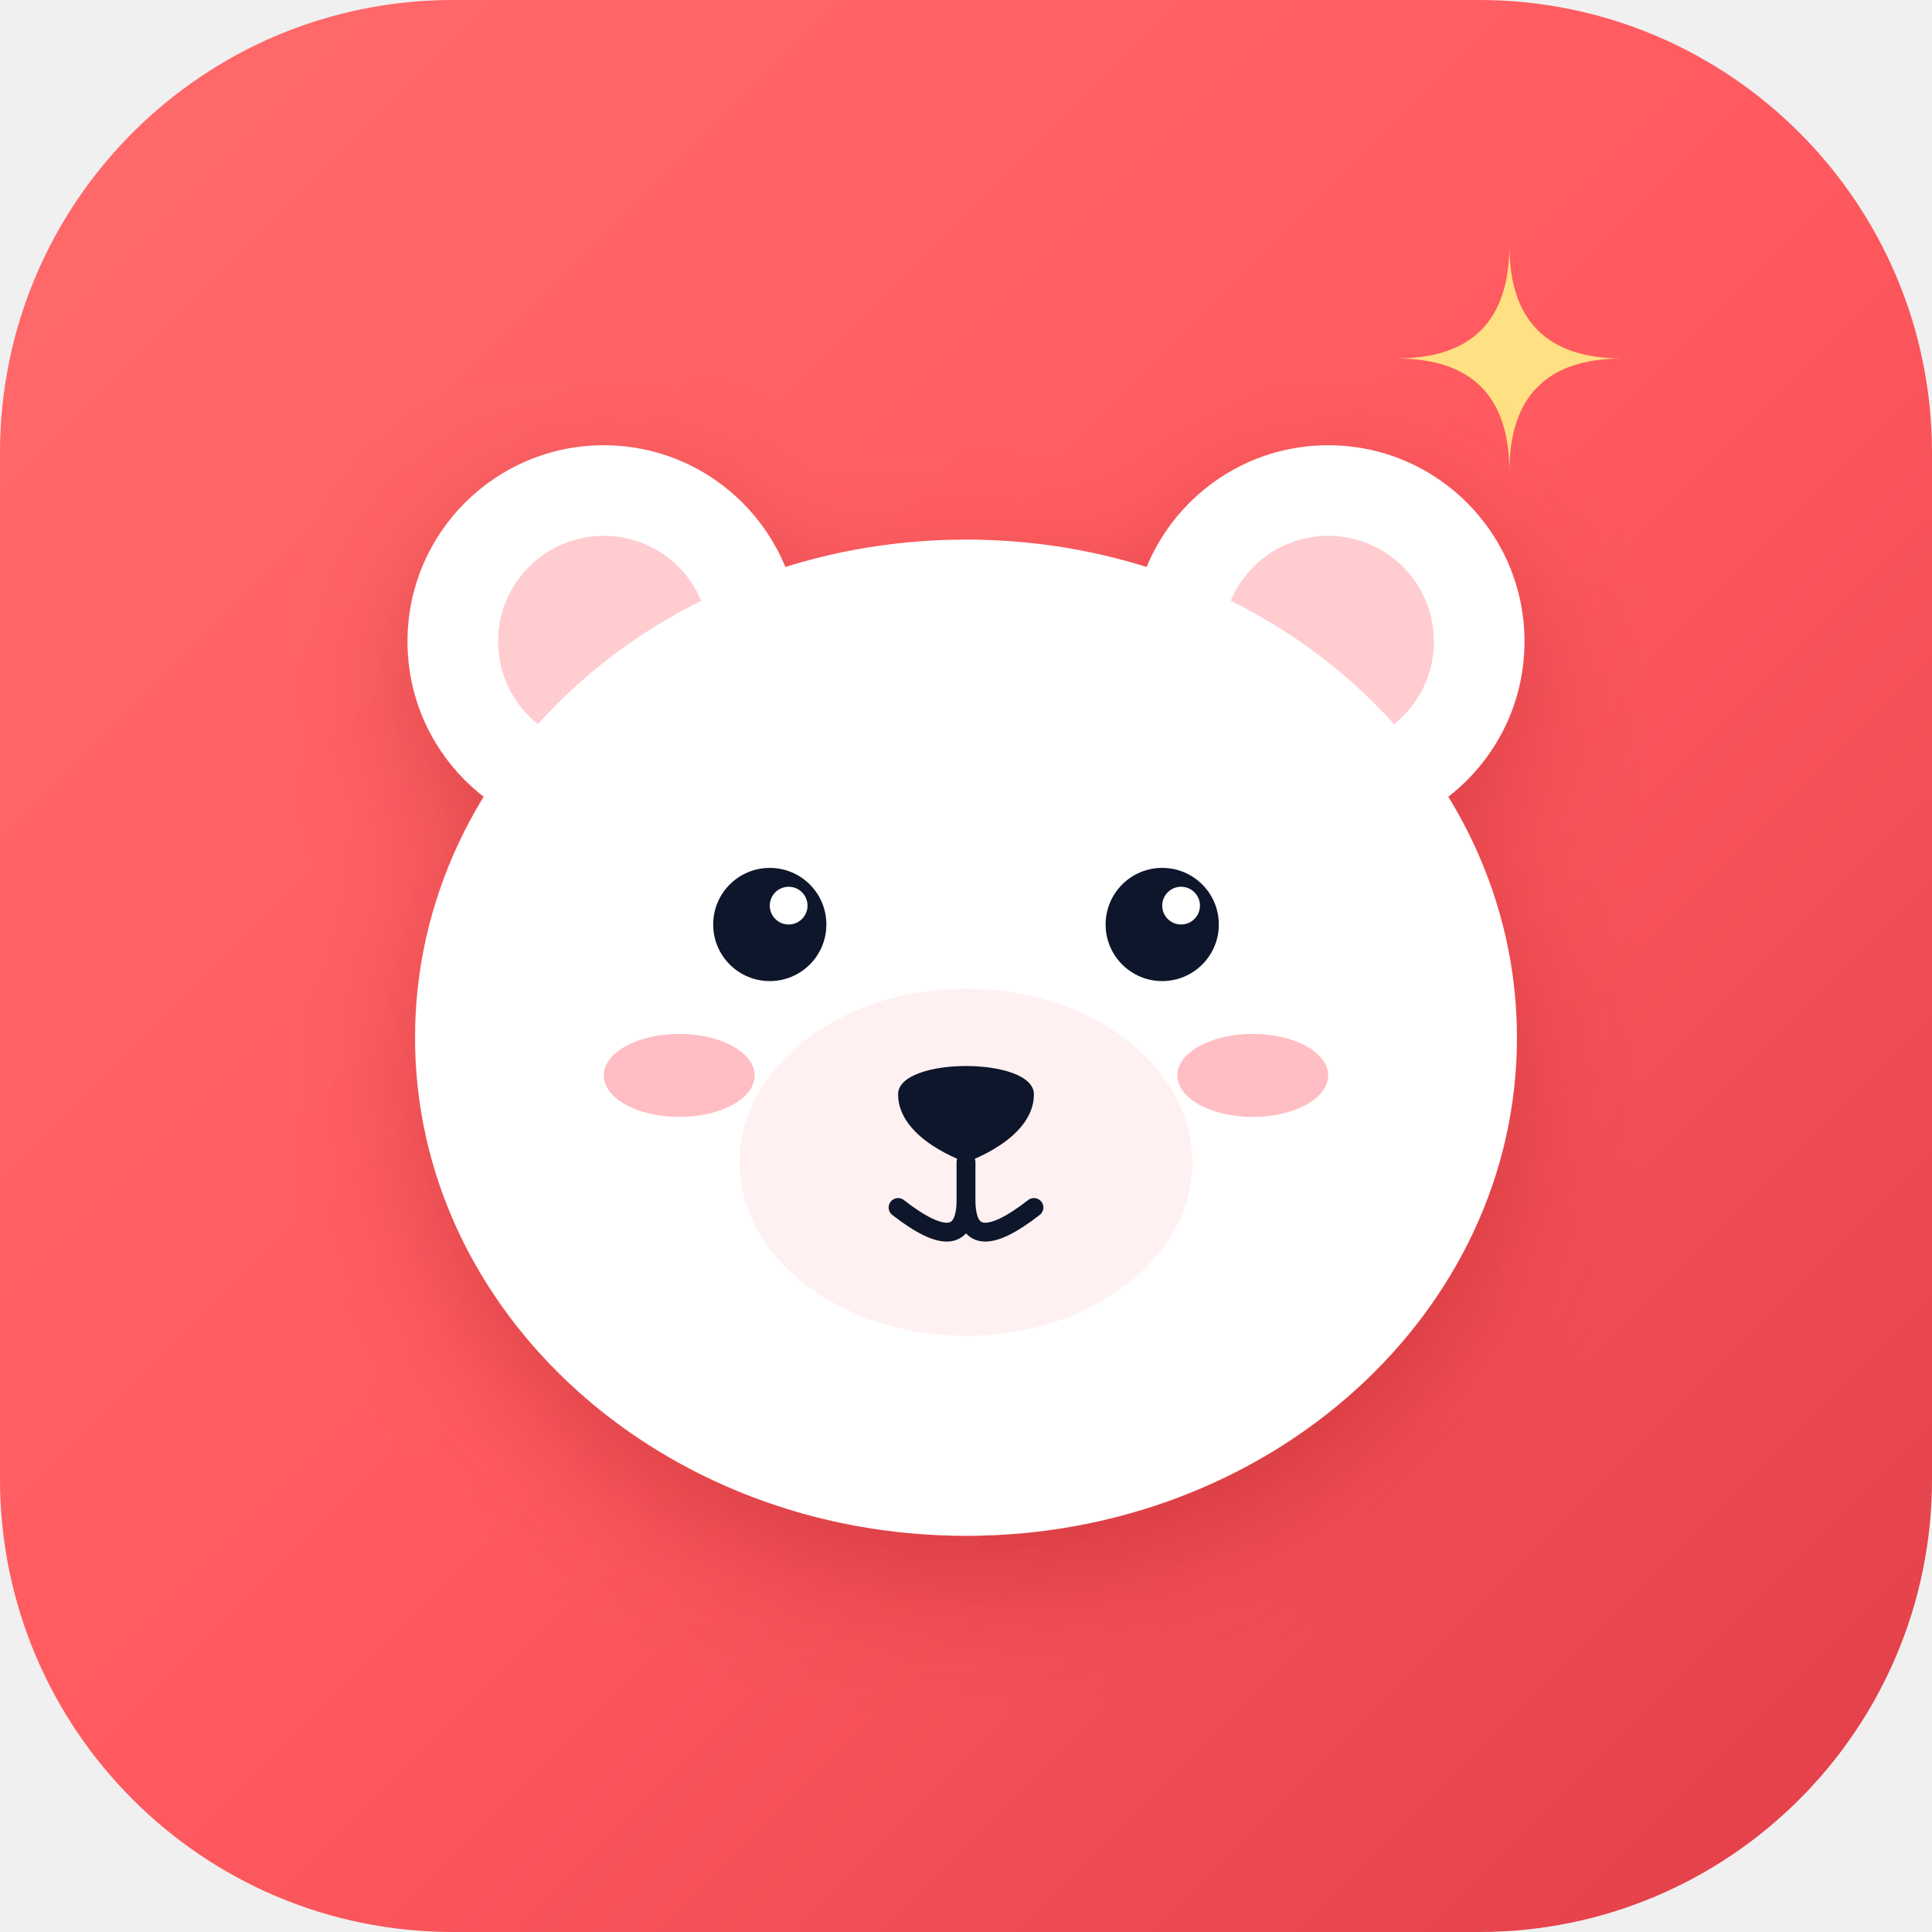
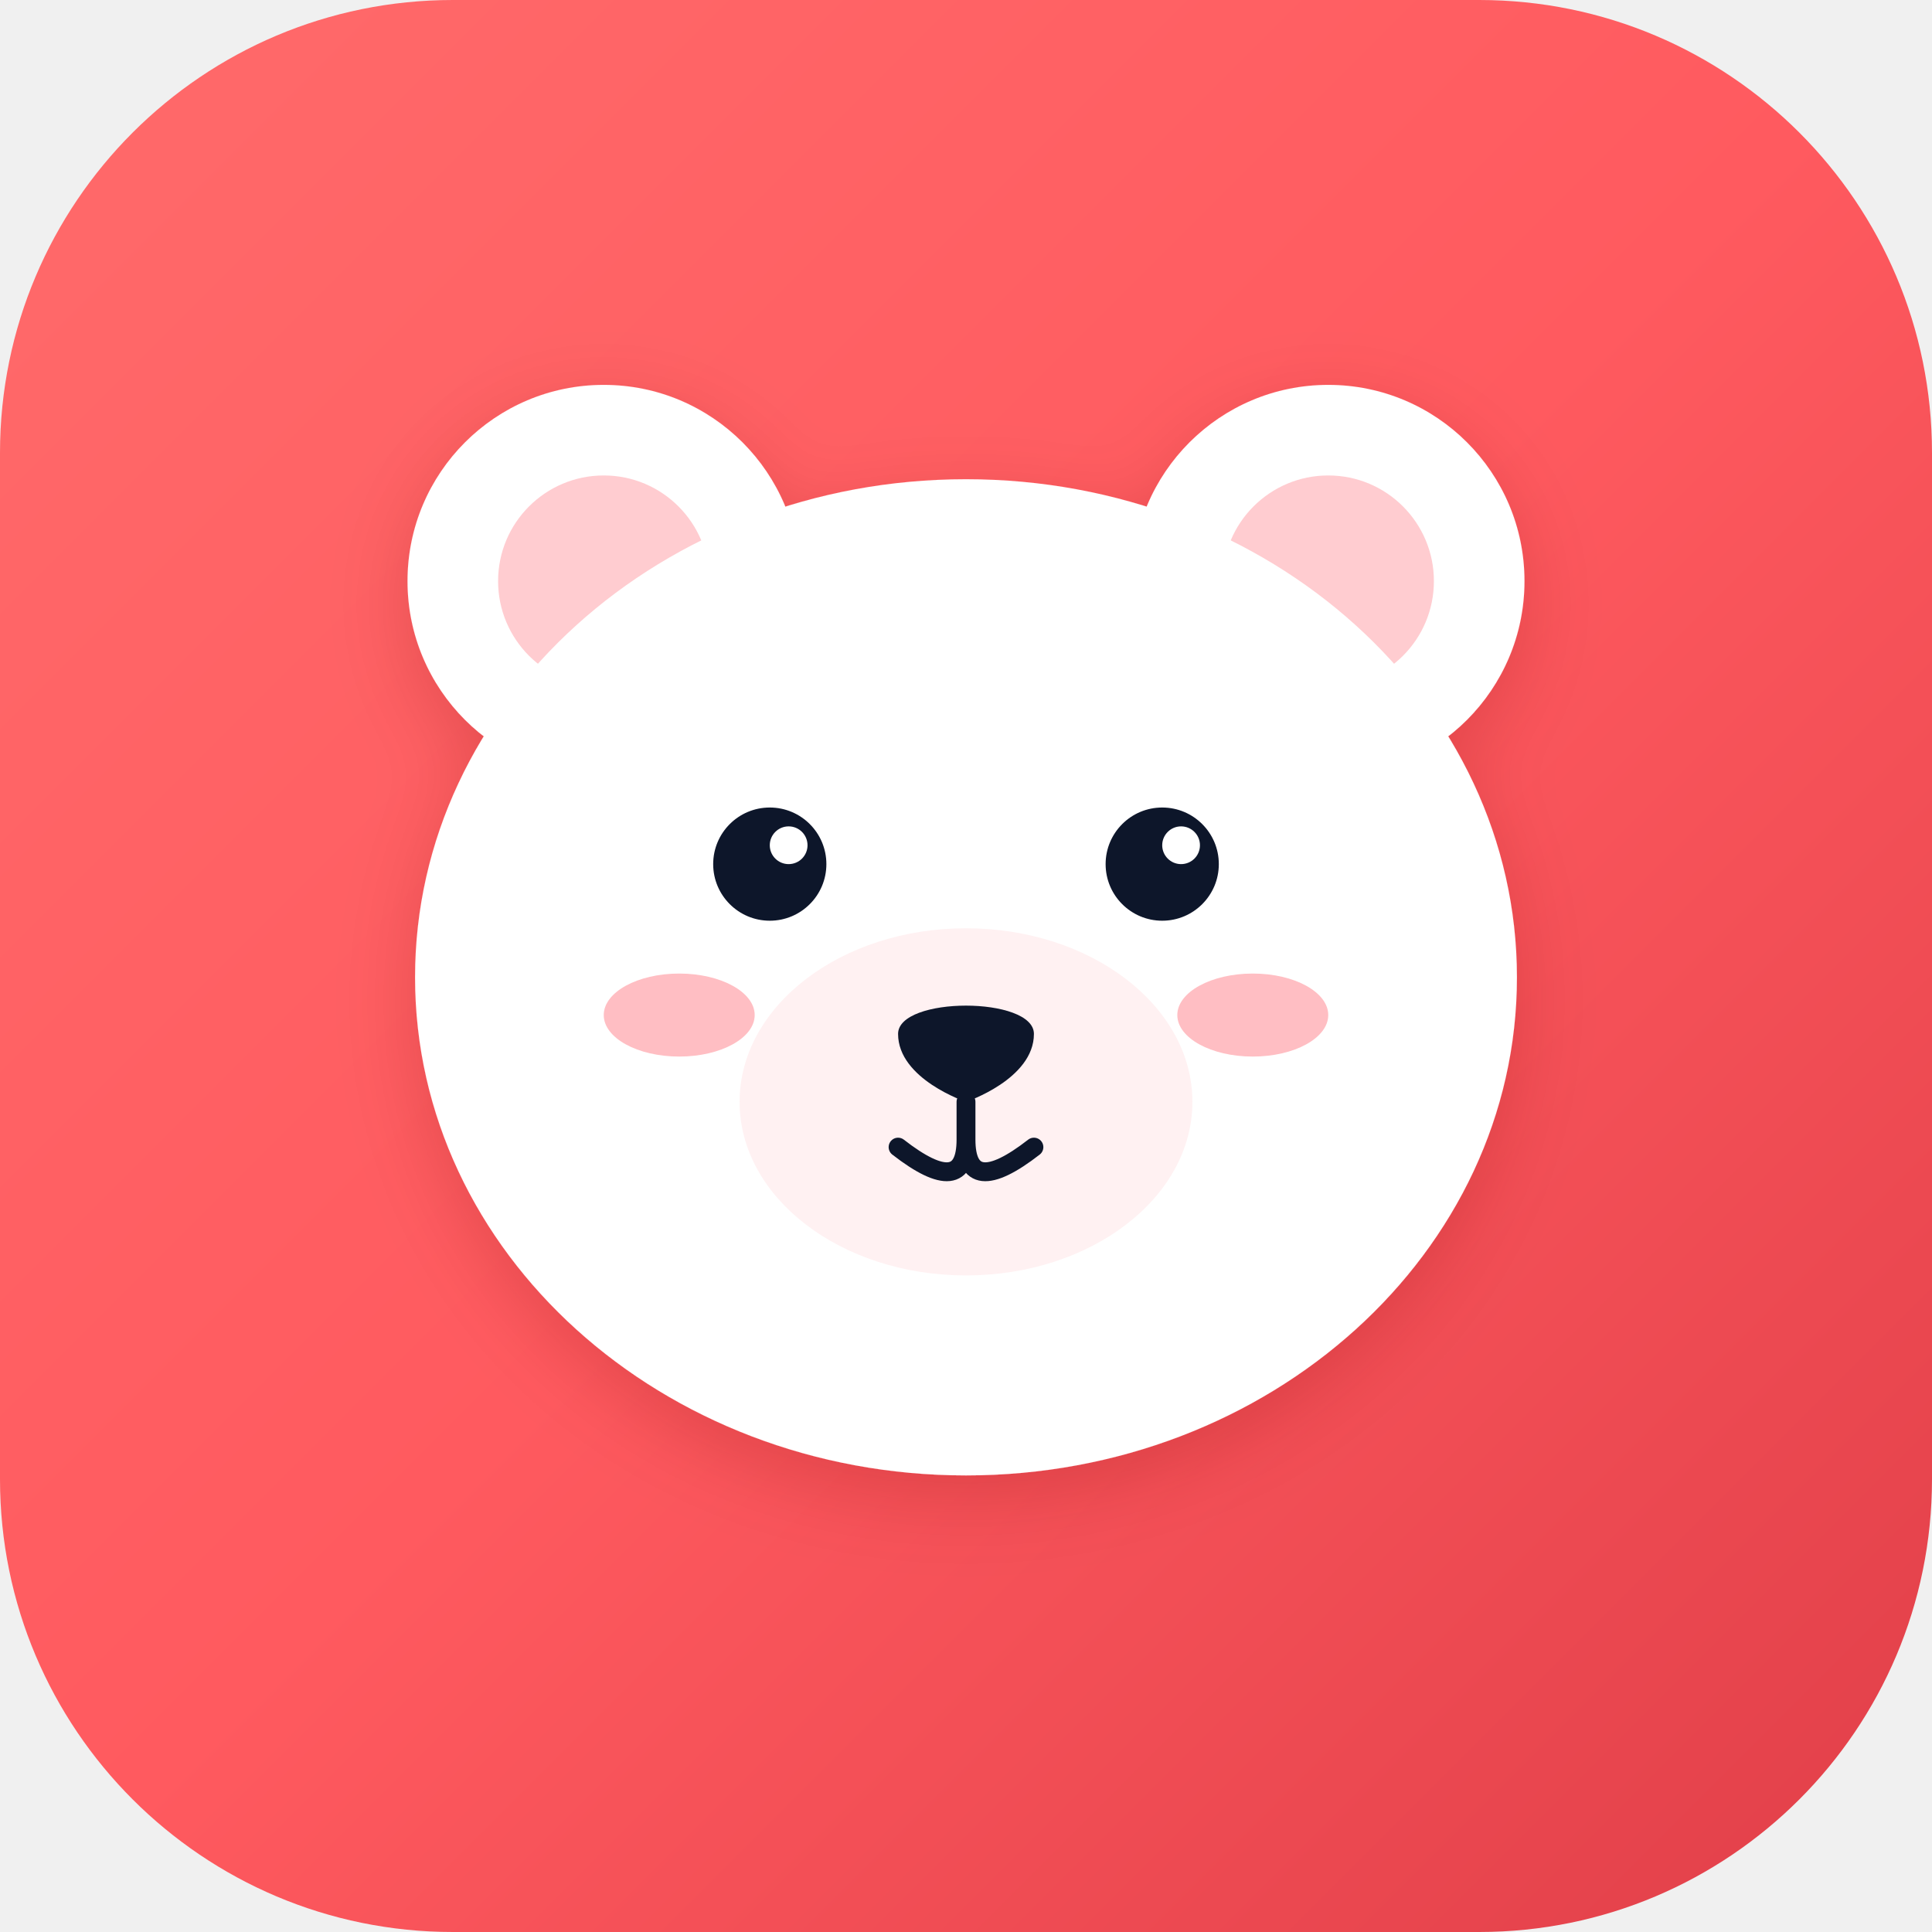
<svg xmlns="http://www.w3.org/2000/svg" viewBox="0 0 512 512" width="100%" height="100%">
  <defs>
    <linearGradient id="bgGrad" x1="0%" y1="0%" x2="100%" y2="100%">
      <stop offset="0%" stop-color="#FF6B6B" />
      <stop offset="50%" stop-color="#FF5A5F" />
      <stop offset="100%" stop-color="#E03E48" />
    </linearGradient>
    <filter id="shadow" x="-10%" y="-10%" width="120%" height="130%">
-       <feDropShadow dx="0" dy="12" stdDeviation="16" flood-color="#7A0008" flood-opacity="0.25" />
+       <feDropShadow dx="0" dy="6" stdDeviation="10" flood-color="#7A0008" flood-opacity="0.2" />
    </filter>
  </defs>
  <rect width="512" height="512" rx="120" ry="120" fill="url(#bgGrad)" />
-   <path d="M 400 65 Q 400 95 430 95 Q 400 95 400 125 Q 400 95 370 95 Q 400 95 400 65 Z" fill="#FFE082" />
  <g filter="url(#shadow)">
-     <circle cx="160" cy="170" r="52" fill="#FFFFFF" />
-     <circle cx="160" cy="170" r="28" fill="#FFCCD0" />
-     <circle cx="352" cy="170" r="52" fill="#FFFFFF" />
-     <circle cx="352" cy="170" r="28" fill="#FFCCD0" />
-     <ellipse cx="256" cy="275" rx="146" ry="132" fill="#FFFFFF" />
-     <circle cx="204" cy="245" r="15" fill="#0F172A" />
-     <circle cx="209" cy="240" r="5" fill="#FFFFFF" />
-     <circle cx="308" cy="245" r="15" fill="#0F172A" />
-     <circle cx="313" cy="240" r="5" fill="#FFFFFF" />
-     <ellipse cx="180" cy="285" rx="20" ry="11" fill="#FFB3B8" opacity="0.85" />
-     <ellipse cx="332" cy="285" rx="20" ry="11" fill="#FFB3B8" opacity="0.85" />
-     <ellipse cx="256" cy="308" rx="60" ry="46" fill="#FFF1F2" />
-     <path d="M 238 290 C 238 280, 274 280, 274 290 C 274 302, 256 308, 256 308 C 256 308, 238 302, 238 290 Z" fill="#0F172A" />
-     <path d="M 256 308 L 256 318 M 238 320 Q 256 334 256 318 Q 256 334 274 320" fill="none" stroke="#0F172A" stroke-width="5" stroke-linecap="round" stroke-linejoin="round" />
+     <circle cx="160" cy="154" r="52" fill="#FFFFFF" />
+     <circle cx="160" cy="154" r="28" fill="#FFCCD0" />
+     <circle cx="352" cy="154" r="52" fill="#FFFFFF" />
+     <circle cx="352" cy="154" r="28" fill="#FFCCD0" />
+     <ellipse cx="256" cy="259" rx="146" ry="132" fill="#FFFFFF" />
+     <circle cx="204" cy="229" r="15" fill="#0F172A" />
+     <circle cx="209" cy="224" r="5" fill="#FFFFFF" />
+     <circle cx="308" cy="229" r="15" fill="#0F172A" />
+     <circle cx="313" cy="224" r="5" fill="#FFFFFF" />
+     <ellipse cx="180" cy="269" rx="20" ry="11" fill="#FFB3B8" opacity="0.85" />
+     <ellipse cx="332" cy="269" rx="20" ry="11" fill="#FFB3B8" opacity="0.85" />
+     <ellipse cx="256" cy="292" rx="60" ry="46" fill="#FFF1F2" />
+     <path d="M 238 274 C 238 264, 274 264, 274 274 C 274 286, 256 292, 256 292 C 256 292, 238 286, 238 274 Z" fill="#0F172A" />
+     <path d="M 256 292 L 256 302 M 238 304 Q 256 318 256 302 Q 256 318 274 304" fill="none" stroke="#0F172A" stroke-width="5" stroke-linecap="round" stroke-linejoin="round" />
  </g>
</svg>
